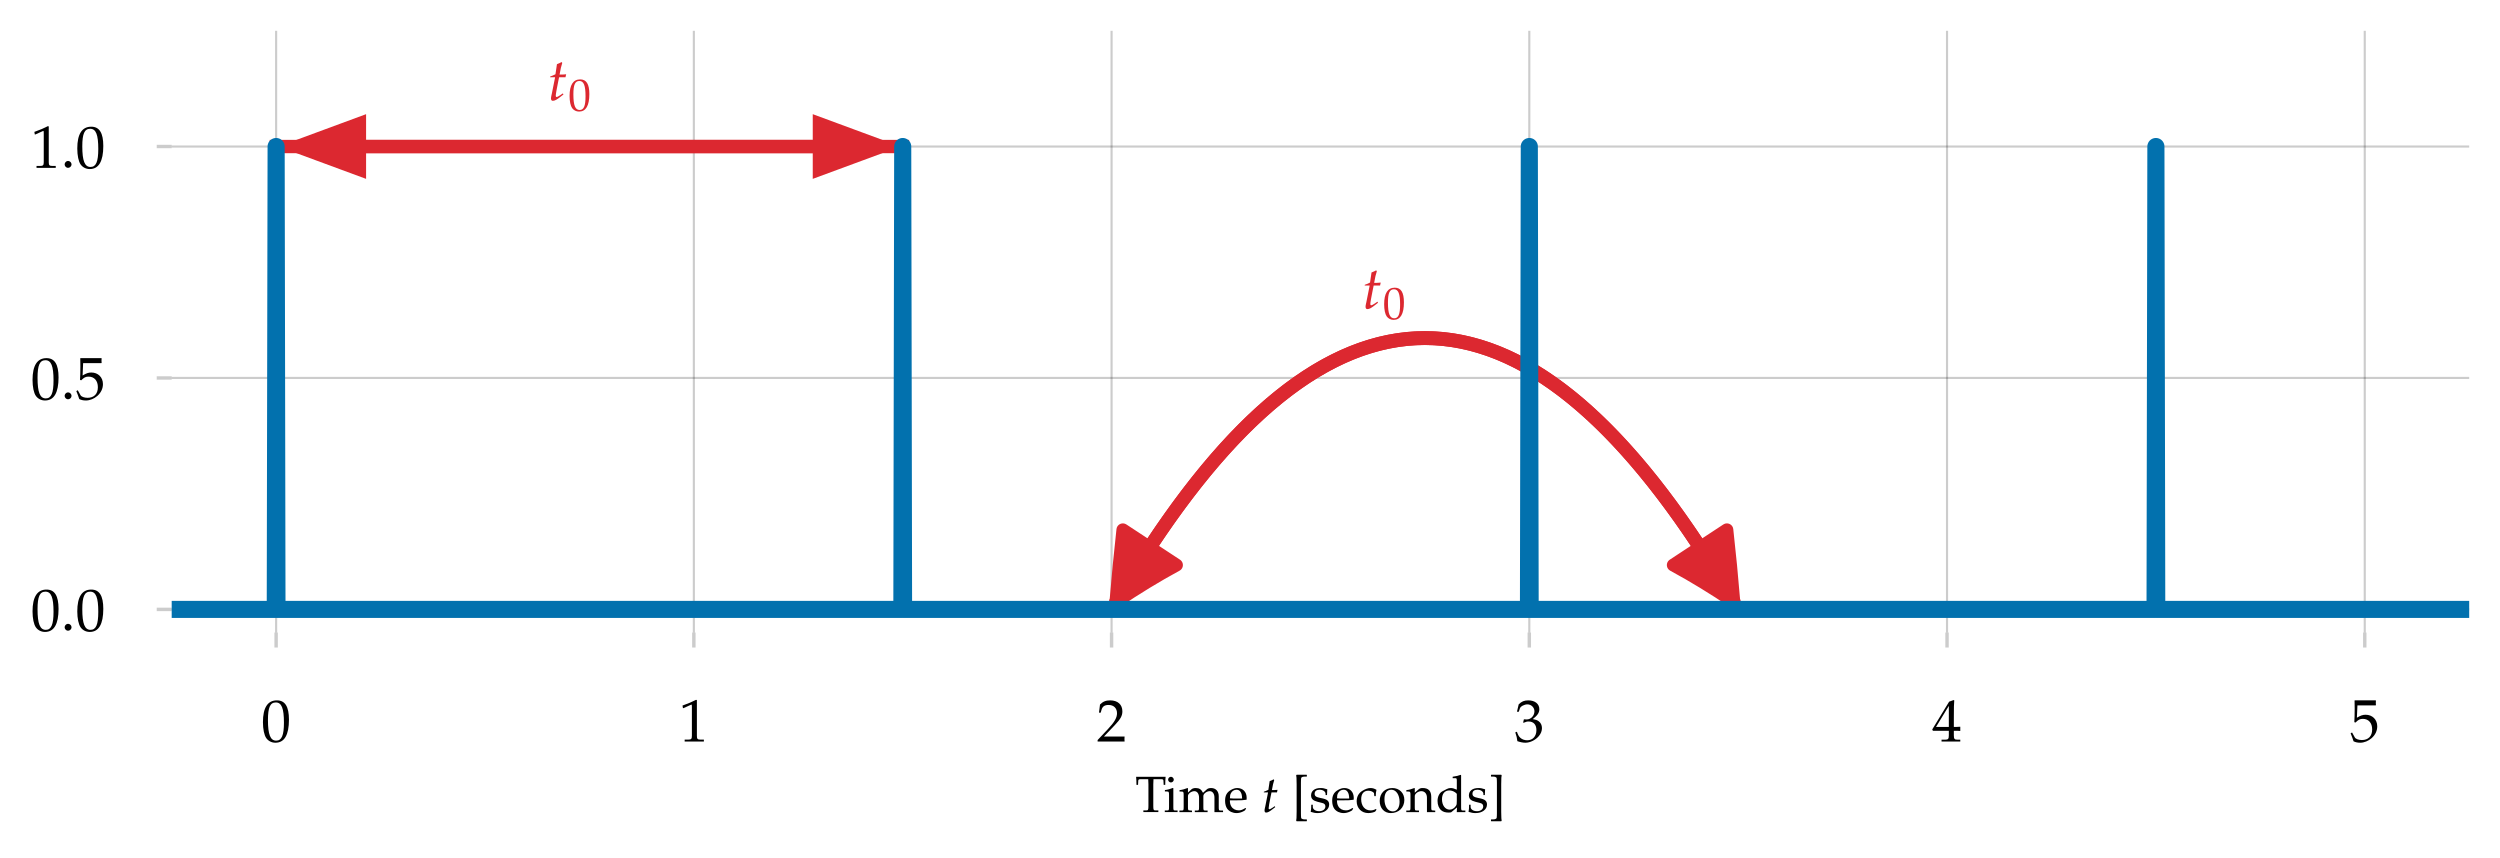
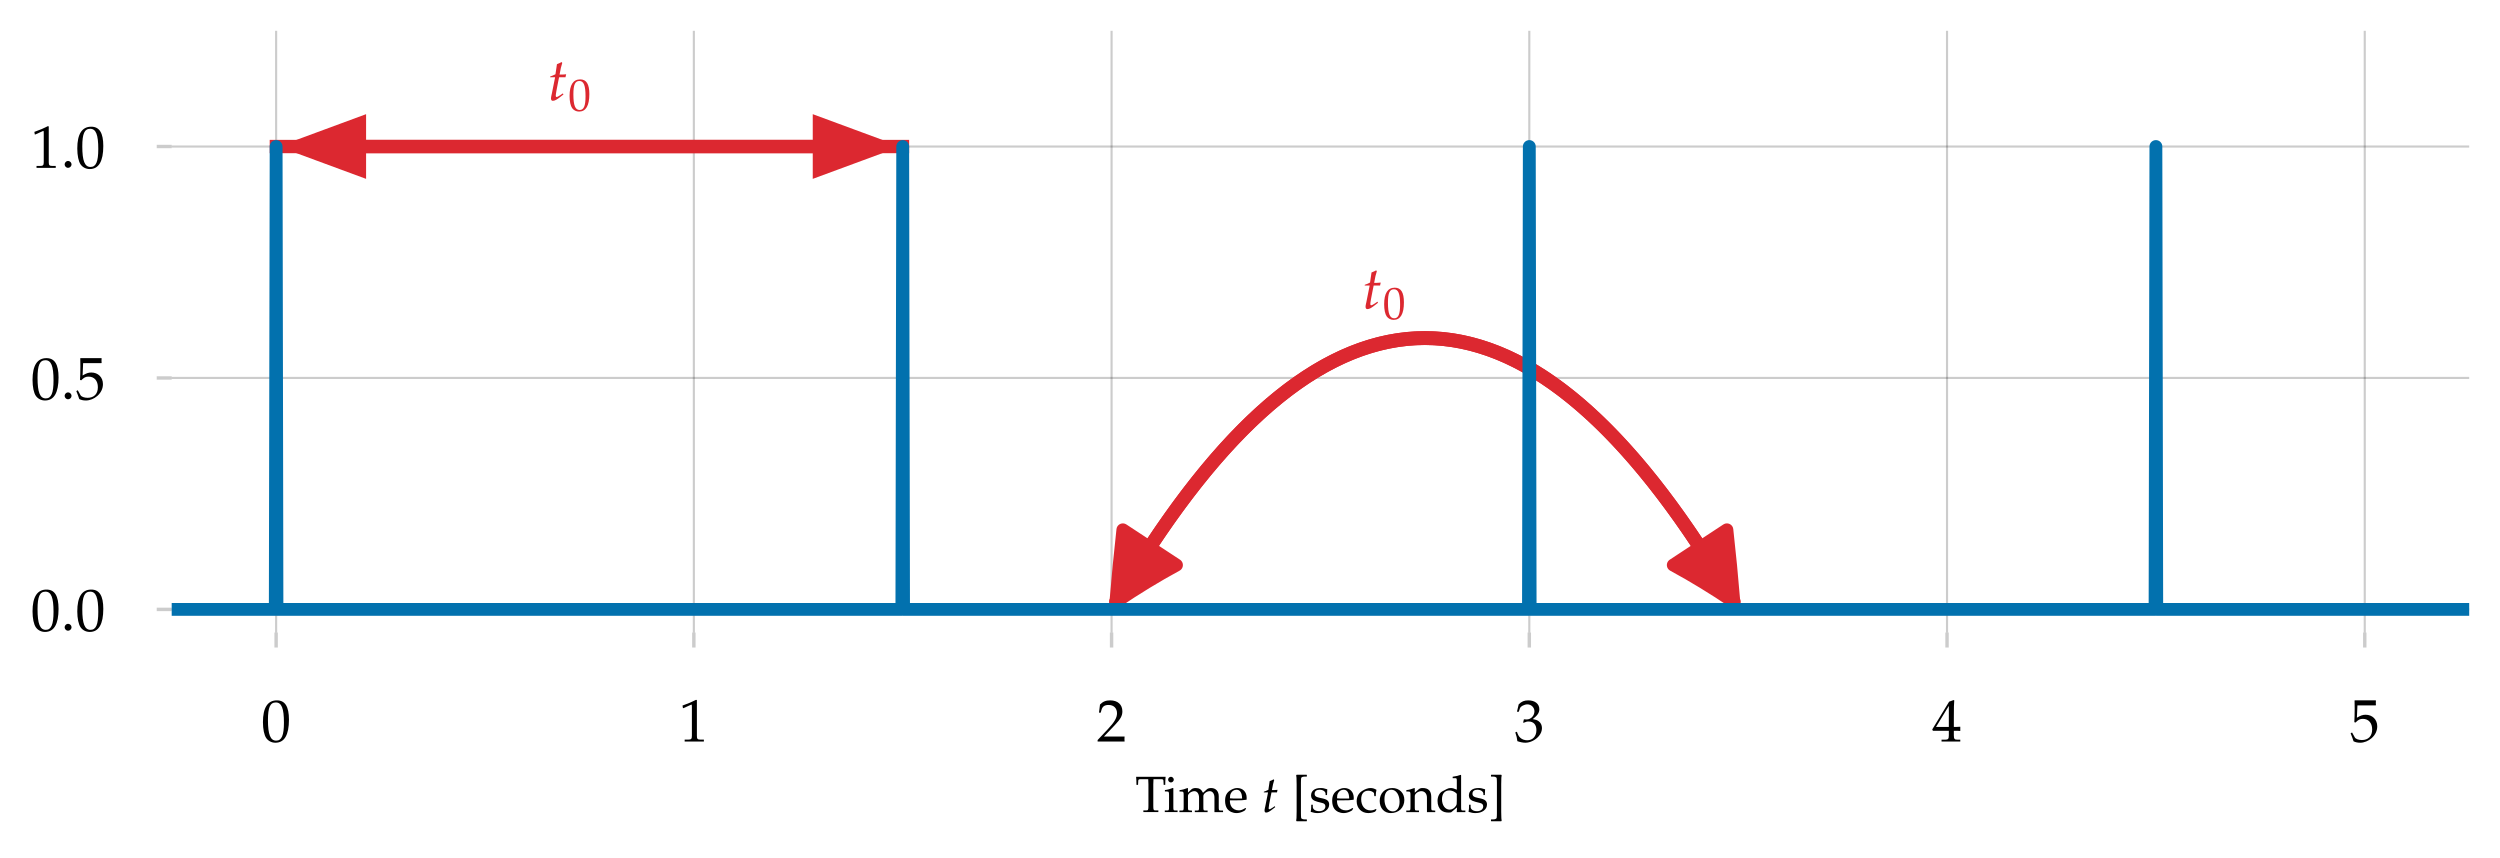
<svg xmlns="http://www.w3.org/2000/svg" xmlns:xlink="http://www.w3.org/1999/xlink" height="200.4pt" version="1.1" viewBox="0 0 584.4 200.4" width="584.4pt">
  <defs>
    <style type="text/css">*{stroke-linecap:butt;stroke-linejoin:round;}</style>
  </defs>
  <g id="figure_1">
    <g id="patch_1">
      <path d="M 0 200.4  L 584.4 200.4  L 584.4 0  L 0 0  z " style="fill:none;" />
    </g>
    <g id="axes_1">
      <g id="patch_2">
        <path d="M 40.135 147.862  L 577.2 147.862  L 577.2 7.2  L 40.135 7.2  z " style="fill:none;" />
      </g>
      <g id="matplotlib.axis_1">
        <g id="xtick_1">
          <g id="line2d_1">
-             <path clip-path="url(#pfa435a6557)" d="M 64.547 147.862  L 64.547 7.2  " style="fill:none;stroke:#000000;stroke-linecap:square;stroke-opacity:0.2;stroke-width:0.5;" />
+             <path clip-path="url(#pb1482018a8)" d="M 64.547 147.862  L 64.547 7.2  " style="fill:none;stroke:#000000;stroke-linecap:square;stroke-opacity:0.2;stroke-width:0.5;" />
          </g>
          <g id="line2d_2">
            <defs>
-               <path d="M 0 0  L 0 3.5  " id="m155614577f" style="stroke:#000000;stroke-opacity:0.2;stroke-width:0.8;" />
+               <path d="M 0 0  L 0 3.5  " id="mc158e19a23" style="stroke:#000000;stroke-opacity:0.2;stroke-width:0.8;" />
            </defs>
            <g>
-               <use style="fill-opacity:0.2;stroke:#000000;stroke-opacity:0.2;stroke-width:0.8;" x="64.547" xlink:href="#m155614577f" y="147.862" />
+               <use style="fill-opacity:0.2;stroke:#000000;stroke-opacity:0.2;stroke-width:0.8;" x="64.547" xlink:href="#mc158e19a23" y="147.862" />
            </g>
          </g>
          <g id="text_1">
            <g transform="translate(61.05974 173.3412)scale(0.14 -0.14)">
              <defs>
                <path d="M 26.297 69  C 10.797 69 2.906 56.688 2.906 32.453  C 2.906 20.719 5 10.625 8.5 5.719  C 12 0.797 17.594 -2 23.797 -2  C 38.906 -2 46.5 11.016 46.5 36.656  C 46.5 58.578 40 69 26.297 69  z M 24.5 65.5  C 34.203 65.5 38.094 55.688 38.094 31.641  C 38.094 10.328 34.297 1.5 25.094 1.5  C 15.406 1.5 11.297 11.625 11.297 36.062  C 11.297 57.188 15 65.5 24.5 65.5  z " id="URW_Palladio_L_Roman-48" />
              </defs>
              <use transform="scale(0.996264)" xlink:href="#URW_Palladio_L_Roman-48" />
            </g>
          </g>
        </g>
        <g id="xtick_2">
          <g id="line2d_3">
-             <path clip-path="url(#pfa435a6557)" d="M 162.195 147.862  L 162.195 7.2  " style="fill:none;stroke:#000000;stroke-linecap:square;stroke-opacity:0.2;stroke-width:0.5;" />
+             <path clip-path="url(#pb1482018a8)" d="M 162.195 147.862  L 162.195 7.2  " style="fill:none;stroke:#000000;stroke-linecap:square;stroke-opacity:0.2;stroke-width:0.5;" />
          </g>
          <g id="line2d_4">
            <g>
-               <use style="fill-opacity:0.2;stroke:#000000;stroke-opacity:0.2;stroke-width:0.8;" x="162.195" xlink:href="#m155614577f" y="147.862" />
+               <use style="fill-opacity:0.2;stroke:#000000;stroke-opacity:0.2;stroke-width:0.8;" x="162.195" xlink:href="#mc158e19a23" y="147.862" />
            </g>
          </g>
          <g id="text_2">
            <g transform="translate(158.7079 173.3412)scale(0.14 -0.14)">
              <defs>
                <path d="M 6.703 56  L 7.703 56  L 20.594 61.812  C 20.703 61.906 20.797 61.906 20.906 61.906  C 21.5 61.906 21.703 61.016 21.703 58.609  L 21.703 9.578  C 21.703 4.312 20.594 3.203 15.203 3.203  L 9.594 3.203  L 9.594 0  C 25 0 25 0 26.094 0  C 27.406 0 29.594 0 33 0  C 34.203 0 37.703 0 41.797 0  L 41.797 3.203  L 36.594 3.203  C 31.094 3.203 30.094 4.312 30.094 9.562  L 30.094 69.422  L 28.703 69.922  C 22.203 66.516 15.094 63.516 6 60.312  z " id="URW_Palladio_L_Roman-49" />
              </defs>
              <use transform="scale(0.996264)" xlink:href="#URW_Palladio_L_Roman-49" />
            </g>
          </g>
        </g>
        <g id="xtick_3">
          <g id="line2d_5">
-             <path clip-path="url(#pfa435a6557)" d="M 259.843 147.862  L 259.843 7.2  " style="fill:none;stroke:#000000;stroke-linecap:square;stroke-opacity:0.2;stroke-width:0.5;" />
+             <path clip-path="url(#pb1482018a8)" d="M 259.843 147.862  L 259.843 7.2  " style="fill:none;stroke:#000000;stroke-linecap:square;stroke-opacity:0.2;stroke-width:0.5;" />
          </g>
          <g id="line2d_6">
            <g>
-               <use style="fill-opacity:0.2;stroke:#000000;stroke-opacity:0.2;stroke-width:0.8;" x="259.843" xlink:href="#m155614577f" y="147.862" />
+               <use style="fill-opacity:0.2;stroke:#000000;stroke-opacity:0.2;stroke-width:0.8;" x="259.843" xlink:href="#mc158e19a23" y="147.862" />
            </g>
          </g>
          <g id="text_3">
            <g transform="translate(256.3561 173.3412)scale(0.14 -0.14)">
              <defs>
                <path d="M 1.594 2.5  L 1.594 0  C 20.297 0 20.297 0 23.906 0  C 27.5 0 27.5 0 46.797 0  C 46.594 1.953 46.594 2.906 46.594 4.203  C 46.594 5.438 46.594 6.359 46.797 8.422  C 35.297 8.422 30.703 8.422 12.203 8.422  L 30.406 27.516  C 40.094 37.719 43.094 43.172 43.094 50.594  C 43.094 61.969 35.297 69 22.594 69  C 15.406 69 10.5 67 5.594 62.016  L 3.906 48.422  L 6.797 48.422  L 8.094 53.016  C 9.703 58.797 13.297 61.297 20 61.297  C 28.594 61.297 34.094 55.891 34.094 47.422  C 34.094 39.922 29.906 32.547 18.594 20.562  z " id="URW_Palladio_L_Roman-50" />
              </defs>
              <use transform="scale(0.996264)" xlink:href="#URW_Palladio_L_Roman-50" />
            </g>
          </g>
        </g>
        <g id="xtick_4">
          <g id="line2d_7">
-             <path clip-path="url(#pfa435a6557)" d="M 357.491 147.862  L 357.491 7.2  " style="fill:none;stroke:#000000;stroke-linecap:square;stroke-opacity:0.2;stroke-width:0.5;" />
+             <path clip-path="url(#pb1482018a8)" d="M 357.491 147.862  L 357.491 7.2  " style="fill:none;stroke:#000000;stroke-linecap:square;stroke-opacity:0.2;stroke-width:0.5;" />
          </g>
          <g id="line2d_8">
            <g>
-               <use style="fill-opacity:0.2;stroke:#000000;stroke-opacity:0.2;stroke-width:0.8;" x="357.491" xlink:href="#m155614577f" y="147.862" />
+               <use style="fill-opacity:0.2;stroke:#000000;stroke-opacity:0.2;stroke-width:0.8;" x="357.491" xlink:href="#mc158e19a23" y="147.862" />
            </g>
          </g>
          <g id="text_4">
            <g transform="translate(354.0042 173.3412)scale(0.14 -0.14)">
              <defs>
                <path d="M 4.297 49.953  L 7.406 49.953  L 9.203 55.531  C 10.297 58.906 16.594 62.297 21.797 62.297  C 28.297 62.297 33.594 57.016 33.594 50.75  C 33.594 43.281 27.703 37 20.594 37  C 19.797 37 18.703 37 17.406 37.203  L 15.906 37.203  L 14.703 31.984  L 15.406 31.375  C 19.203 33.094 21.094 33.594 23.797 33.594  C 32.094 33.594 36.906 28.266 36.906 19.094  C 36.906 8.844 30.797 2.109 21.5 2.109  C 16.906 2.109 12.797 3.609 9.797 6.422  C 7.406 8.641 6.094 10.953 4.203 16.391  L 1.5 15.391  C 3.594 9.266 4.406 5.641 5 0.609  C 10.297 -1.203 14.703 -2 18.406 -2  C 26.406 -2 35.594 2.516 41.094 9.266  C 44.5 13.391 46.203 17.812 46.203 22.531  C 46.203 27.359 44.203 31.594 40.594 34.094  C 38.094 35.906 35.797 36.719 30.797 37.609  C 38.797 43.797 41.797 48.375 41.797 54.25  C 41.797 63.125 34.406 69 23.297 69  C 16.5 69 12 67.109 7.203 62.328  z " id="URW_Palladio_L_Roman-51" />
              </defs>
              <use transform="scale(0.996264)" xlink:href="#URW_Palladio_L_Roman-51" />
            </g>
          </g>
        </g>
        <g id="xtick_5">
          <g id="line2d_9">
-             <path clip-path="url(#pfa435a6557)" d="M 455.139 147.862  L 455.139 7.2  " style="fill:none;stroke:#000000;stroke-linecap:square;stroke-opacity:0.2;stroke-width:0.5;" />
+             <path clip-path="url(#pb1482018a8)" d="M 455.139 147.862  L 455.139 7.2  " style="fill:none;stroke:#000000;stroke-linecap:square;stroke-opacity:0.2;stroke-width:0.5;" />
          </g>
          <g id="line2d_10">
            <g>
-               <use style="fill-opacity:0.2;stroke:#000000;stroke-opacity:0.2;stroke-width:0.8;" x="455.139" xlink:href="#m155614577f" y="147.862" />
+               <use style="fill-opacity:0.2;stroke:#000000;stroke-opacity:0.2;stroke-width:0.8;" x="455.139" xlink:href="#mc158e19a23" y="147.862" />
            </g>
          </g>
          <g id="text_5">
            <g transform="translate(451.6524 173.3412)scale(0.14 -0.14)">
              <defs>
                <path d="M 28 18  L 28 10.516  C 28 4.516 26.906 3.109 22 3.109  L 15.797 3.109  L 15.797 0  C 29.094 0 29.094 0 31.5 0  C 33.906 0 33.906 0 47.203 0  L 47.203 3.109  L 42.406 3.109  C 37.5 3.109 36.406 4.406 36.406 10.453  L 36.406 18  C 42.297 18 44.406 18 47.203 17.703  L 47.203 24.812  C 42.5 24.422 40.594 24.422 39.094 24.422  L 38.797 24.422  L 36.406 24.422  L 36.406 38.391  C 36.406 56.25 36.594 64.875 37.094 69  L 35.906 69.5  L 28.5 66.797  L 0.203 20.297  L 1.297 18  z M 28 24.422  L 6.5 24.422  L 28 59.781  z " id="URW_Palladio_L_Roman-52" />
              </defs>
              <use transform="scale(0.996264)" xlink:href="#URW_Palladio_L_Roman-52" />
            </g>
          </g>
        </g>
        <g id="xtick_6">
          <g id="line2d_11">
-             <path clip-path="url(#pfa435a6557)" d="M 552.787 147.862  L 552.787 7.2  " style="fill:none;stroke:#000000;stroke-linecap:square;stroke-opacity:0.2;stroke-width:0.5;" />
+             <path clip-path="url(#pb1482018a8)" d="M 552.787 147.862  L 552.787 7.2  " style="fill:none;stroke:#000000;stroke-linecap:square;stroke-opacity:0.2;stroke-width:0.5;" />
          </g>
          <g id="line2d_12">
            <g>
-               <use style="fill-opacity:0.2;stroke:#000000;stroke-opacity:0.2;stroke-width:0.8;" x="552.787" xlink:href="#m155614577f" y="147.862" />
+               <use style="fill-opacity:0.2;stroke:#000000;stroke-opacity:0.2;stroke-width:0.8;" x="552.787" xlink:href="#mc158e19a23" y="147.862" />
            </g>
          </g>
          <g id="text_6">
            <g transform="translate(549.3006 173.3412)scale(0.14 -0.14)">
              <defs>
                <path d="M 12.703 60.578  C 25.594 60.578 31.203 60.578 43.203 60.578  L 43.703 61.047  C 43.5 62.75 43.5 63.5 43.5 64.75  C 43.5 66.078 43.5 66.828 43.703 68.531  L 43.203 69  C 35.703 69 31.203 69 25.797 69  C 20.297 69 15.906 69 8.406 69  L 7.906 68.797  C 8 62.672 8.094 58.266 8.094 55.047  C 8.094 46.516 7.797 36.875 7.5 32.453  L 9.5 31.844  C 14.203 36.578 16.906 38 21.797 38  C 31.406 38 37.406 31.141 37.406 20.25  C 37.406 9.062 31 2.5 20.094 2.5  C 14.703 2.5 9.703 4.328 8.297 6.938  L 3.703 15.203  L 1.297 13.797  C 3.594 8.062 4.797 4.844 6.203 0.422  C 9 -1.109 13 -2 17.297 -2  C 24 -2 31.094 0.922 36.594 5.75  C 42.703 11.188 45.906 18.031 45.906 25.469  C 45.906 36.859 37.797 44.906 26.406 44.906  C 21.594 44.906 18 43.609 11.797 39.906  z " id="URW_Palladio_L_Roman-53" />
              </defs>
              <use transform="scale(0.996264)" xlink:href="#URW_Palladio_L_Roman-53" />
            </g>
          </g>
        </g>
        <g id="text_7">
          <g transform="translate(265.3599 189.8282)scale(0.12 -0.12)">
            <defs>
              <path d="M 25.5 64.281  C 25.797 60.875 25.906 58.578 25.906 54.266  L 25.906 11.922  C 25.906 4 25.406 3.203 20.797 3.203  L 16 3.203  L 16 0  C 21.906 0 25.406 0 30.594 0  C 35.797 0 39.406 0 45.297 0  L 45.297 3.203  L 40.5 3.203  C 35.906 3.203 35.406 4 35.406 11.922  L 35.406 54.266  C 35.406 58.781 35.5 60.984 35.797 64.281  L 51.297 64.281  C 54.094 64.281 55.203 63.391 55.297 61  L 55.703 53.125  L 58.797 53.125  C 58.797 59.531 59 63.375 59.5 69  C 52.297 69 49 69 46.203 69  C 42.297 69 39.406 69 37.906 69  L 22.094 69  C 21.094 69 15.703 69 8.594 69  L 1.797 69  C 2.297 63.375 2.5 59.531 2.5 53.125  L 5.594 53.125  L 6 61  C 6.094 63.391 7.203 64.281 10 64.281  z " id="URW_Palladio_L_Roman-84" />
              <path d="M 18.797 46.766  L 17.906 47.172  C 12.797 45.062 7.594 43.641 2.297 43.047  L 2.297 40.25  L 6 40.25  C 10 40.25 10.406 39.547 10.406 32.891  L 10.406 10.172  C 10.406 3.812 10.094 3.109 6.703 3.109  L 2.094 3.109  L 2.094 0  C 12.094 0 12.094 0 14.594 0  C 17.094 0 17.094 0 27.094 0  L 27.094 3.109  L 22.5 3.109  C 19.094 3.109 18.797 3.812 18.797 10.172  z M 14.203 69  C 11.203 69 8.594 66.391 8.594 63.375  C 8.594 60.469 11.203 57.875 14.094 57.875  C 17 57.875 19.703 60.469 19.703 63.375  C 19.703 66.188 17 69 14.203 69  z " id="URW_Palladio_L_Roman-105" />
              <path d="M 1.797 40.078  L 5.5 40.078  C 9.5 40.078 9.906 39.375 9.906 32.719  L 9.906 10.047  C 9.906 3.703 9.594 3 6.203 3  L 1.594 3  L 1.594 -0.109  C 11.203 -0.109 11.5 -0.109 14.297 -0.109  C 17.094 -0.109 19.703 -0.109 26.203 -0.109  L 26.203 2.797  L 22 3.203  C 18.594 3.203 18.297 3.906 18.297 10.219  L 18.297 31.469  C 18.297 35.969 24.906 40.875 30.906 40.875  C 36.297 40.875 40 35.734 40 28.094  L 40 10.047  C 40 3.703 39.703 3 36.297 3  L 31.703 3  L 31.703 -0.109  C 41.703 -0.109 41.703 -0.109 44.203 -0.109  C 46.703 -0.109 46.703 -0.109 56.703 -0.109  L 56.703 3  L 52.094 3  C 48.703 3 48.406 3.703 48.406 10.047  L 48.406 31.422  C 48.406 35.938 55 40.875 61 40.875  C 66.406 40.875 70.094 35.797 70.094 28.219  L 70.094 -0.109  C 76.203 -0.109 76.297 -0.109 78 -0.109  C 79.297 -0.109 79.297 -0.109 86.906 -0.109  L 86.906 3  L 82.203 3  C 78.797 3 78.5 3.703 78.5 10.047  L 78.5 30.781  C 78.5 40.75 72.703 47 63.5 47  C 60 47 57.094 46.094 55.297 44.484  L 47.703 37.688  C 44.5 44.281 40.406 47 33.5 47  C 29.797 47 27 46.094 25.203 44.484  L 18.297 38.078  L 18.297 46.594  L 17.406 47  C 12.297 44.891 7.094 43.484 1.797 42.891  z " id="URW_Palladio_L_Roman-109" />
              <path d="M 43.703 6.984  L 42.406 7.984  C 36 4.203 33.703 3.312 29.406 3.312  C 22.906 3.312 17.5 6.219 14.703 11.109  C 12.797 14.391 12.094 17.203 11.906 23  L 26.5 23  C 33.406 23 37.703 23 44.594 24.125  C 44.703 25.531 44.797 26.453 44.797 27.672  C 44.797 39.375 37.406 47 26.203 47  C 22.5 47 18.203 45.688 14.094 43.281  C 5.906 38.578 2.594 32.359 2.594 21.938  C 2.594 15.625 4.094 10.219 6.797 6.406  C 10.797 1.109 17.5 -2 25 -2  C 28.703 -2 32.406 -1.203 36.5 0.578  C 39.203 1.688 41.297 2.984 41.703 3.594  z M 35.906 26.406  C 30.703 26.406 28.297 26.406 24.703 26.406  C 20.094 26.406 17.5 26.406 12.094 26.906  C 12.094 31.672 12.5 33.891 13.797 36.516  C 15.906 40.969 20.203 43.688 25 43.688  C 28.297 43.688 30.906 42.359 32.703 39.594  C 34.906 36.234 35.594 33.266 35.906 26.406  z " id="URW_Palladio_L_Roman-101" />
              <path d="M 12.5 38.516  L 6.906 10.484  C 6.797 9.781 6.703 9.609 6.406 8.406  C 5.797 5.641 5.594 4.141 5.594 2.969  C 5.594 0.484 6.703 -1 8.594 -1  C 12.094 -1 15.594 0.969 23.406 7.234  L 24.906 8.406  L 26.5 9.703  L 25.5 11.484  L 21 8.406  C 18.094 6.438 16.094 5.438 15 5.438  C 14.094 5.438 13.594 6.234 13.594 7.406  C 13.594 9.984 15 18.016 17.906 32.375  L 19.203 38.516  L 29.906 38.516  L 31 43.5  C 27.203 43 23.797 43 20 43  C 21.594 52.312 22.703 57.172 24.5 62.516  L 23.406 64.016  C 21.406 62.828 18.703 61.625 15.594 60.438  L 13.094 43.5  C 8.703 41.406 6.094 40.312 4.297 39.812  L 4.094 38.516  z " id="URW_Palladio_L_Italic-116" />
              <path d="M 8.797 -18  C 15.906 -18 16.094 -18 18.5 -18  C 20.906 -18 21.406 -18 28.203 -18  L 28.797 -17.5  L 28.797 -14.891  L 28.406 -14.391  L 24.594 -14.391  C 21.906 -14.391 19.703 -13.781 18.5 -12.781  C 17.594 -11.875 17.297 -10.484 17.297 -7.172  C 17.297 -7.078 17.297 -4.969 17.203 -1.953  L 17.203 1.75  L 17.203 53.266  L 17.203 56.969  C 17.297 59.781 17.297 61.984 17.297 62.078  C 17.297 65.391 17.594 66.891 18.5 67.797  C 19.703 68.797 21.906 69.391 24.594 69.391  L 28.406 69.391  L 28.797 69.891  L 28.797 72.5  L 28.203 73  C 21.203 73 20.906 73 18.5 73  C 16.203 73 15.703 73 8.797 73  L 7.906 71.797  C 8.5 69.297 8.703 65.984 8.703 58.281  C 8.703 56.766 8.703 55.562 8.797 54.562  L 8.797 53.266  L 8.797 1.75  L 8.797 0.438  C 8.703 -1.156 8.703 -1.266 8.703 -2.969  L 8.703 -4.062  C 8.703 -10.875 8.5 -13.688 7.906 -16.797  z " id="URW_Palladio_L_Roman-91" />
              <path d="M 4.094 14.328  C 4.094 7.422 3.797 4.406 3 0.406  C 8.203 -1.297 12.094 -2 16.703 -2  C 29.797 -2 39.094 5.016 39.094 14.828  C 39.094 17.938 38.203 20.234 36.297 22.25  C 33.703 24.75 30.406 25.953 21.594 27.656  C 13.406 29.266 10.703 31.266 10.703 35.875  C 10.703 40.875 14.203 43.688 20.297 43.688  C 27 43.688 32.094 40.188 32.094 35.469  L 32.094 33.172  L 34.906 33.172  C 35 38.984 35.094 41.375 35.406 44.484  C 30.094 46.297 26.5 47 22.406 47  C 10.797 47 3.703 41.484 3.703 32.469  C 3.703 27.656 5.906 24.25 10.5 22.141  C 13.203 20.938 18.5 19.344 25.297 17.828  C 29.797 16.828 31.703 14.734 31.703 10.922  C 31.703 5.516 26.703 1.703 19.594 1.703  C 12.297 1.703 7.094 5.203 7.094 10.219  L 7.094 14.328  z " id="URW_Palladio_L_Roman-115" />
              <path d="M 39.906 31.156  C 39.906 35.766 40.406 39.875 41.297 43.484  C 37.297 45.891 33.797 47 29.703 47  C 24.906 47 19.297 45.094 13.297 41.281  C 6.297 36.875 2.594 29.859 2.594 21.047  C 2.594 7.516 12.094 -2 25.5 -2  C 30.703 -2 38.203 -0.094 39.203 1.406  L 41.297 4.609  L 40.297 6.109  C 36.594 4.109 33.406 3.203 29.797 3.203  C 18.703 3.203 11.406 11.828 11.406 25.047  C 11.406 35.766 16.406 41.781 25.406 41.781  C 29.797 41.781 34.594 39.781 36.406 37.281  L 37.094 31.156  z " id="URW_Palladio_L_Roman-99" />
              <path d="M 27.906 47  C 13.297 47 3.203 36.672 3.203 21.75  C 3.203 7.609 12.094 -2 25 -2  C 40.406 -2 51.406 8.719 51.406 23.75  C 51.406 37.281 41.594 47 27.906 47  z M 26.094 43.688  C 35.297 43.688 42.094 33.672 42.094 20.047  C 42.094 8.516 37 1.297 28.906 1.297  C 19.094 1.297 12.5 10.922 12.5 25.156  C 12.5 37.172 17.297 43.688 26.094 43.688  z " id="URW_Palladio_L_Roman-111" />
              <path d="M 41 -0.109  C 47.094 -0.109 47.203 -0.109 48.906 -0.109  C 50.297 -0.109 50.297 -0.109 57.203 -0.109  L 57.203 2.797  L 53.094 3.203  C 49.703 3.203 49.406 3.812 49.406 10.219  L 49.406 29.562  C 49.406 41.281 43.906 47 32.703 47  C 29 47 26.906 46.297 24.797 44.484  L 17.203 37.875  L 17.203 46.594  L 16.297 47  C 11.203 44.891 6 43.484 0.703 42.891  L 0.703 40.078  L 4.406 40.078  C 8.406 40.078 8.797 39.375 8.797 32.719  L 8.797 10.047  C 8.797 3.703 8.5 3 5.094 3  L 0.594 3  L 0.594 -0.109  C 7.406 -0.109 10.094 -0.109 13 -0.109  C 15.906 -0.109 18.594 -0.109 25.406 -0.109  L 25.406 3  L 20.906 3  C 17.5 3 17.203 3.703 17.203 10.047  L 17.203 31.422  C 17.203 35.938 23.797 40.875 29.906 40.875  C 36.594 40.875 41 35.891 41 28.219  z " id="URW_Palladio_L_Roman-110" />
              <path d="M 41.203 43.781  C 35.594 46.188 32.797 47 29.297 47  C 26.594 47 24.203 46.391 21.703 45.109  L 12.906 40.516  C 7.203 37.516 3.5 30.234 3.5 21.75  C 3.5 13.766 6.203 7.188 11.094 3.188  C 14.5 0.297 19.203 -1 25.703 -1  C 27.703 -1 30 -0.594 30.5 -0.203  L 41.594 9.109  L 41.094 -0.109  C 46 -0.109 47.594 -0.109 48.797 -0.109  C 49.594 -0.109 51 -0.109 53.094 -0.109  C 53.797 -0.109 55.797 -0.109 57.906 -0.109  L 57.906 3  L 53.297 3  C 49.906 3 49.594 3.703 49.594 10.047  L 49.594 71.984  L 48.703 72.797  C 44.297 71.094 41 70.281 33.094 69.078  L 33.094 66.281  L 38.703 66.281  C 40.5 66.281 41.203 65.172 41.203 62.156  z M 41.203 22.25  C 41.203 15.766 41 14.781 39.703 12.484  C 36.906 7.797 32 4.719 27.297 4.719  C 18.5 4.719 12.203 13.188 12.203 25.047  C 12.203 35.906 17.594 42.281 26.594 42.281  C 30.406 42.281 34.406 40.984 37.906 38.594  C 40 37.203 41.203 35.906 41.203 35.094  z " id="URW_Palladio_L_Roman-100" />
              <path d="M 24.5 73  C 17.406 73 17.094 73 14.797 73  C 12.406 73 11.906 73 5.094 73  L 4.5 72.5  L 4.5 69.891  L 4.906 69.391  L 8.703 69.391  C 11.406 69.391 13.5 68.797 14.703 67.797  C 15.703 66.891 16 65.484 16 62.078  C 16 61.781 16 59.781 16.094 56.969  L 16.094 53.266  L 16.094 1.75  L 16.094 -1.953  C 16 -4.859 16 -6.672 16 -6.969  C 16 -10.375 15.703 -11.875 14.703 -12.781  C 13.5 -13.781 11.406 -14.391 8.703 -14.391  L 4.906 -14.391  L 4.5 -14.891  L 4.5 -17.5  L 5.094 -18  C 12.094 -18 12.297 -18 14.797 -18  C 17.094 -18 17.594 -18 24.5 -18  L 25.406 -16.797  C 24.797 -14.391 24.703 -11.281 24.594 -3.562  C 24.594 -2.156 24.594 -0.859 24.5 0.438  L 24.5 1.75  L 24.5 53.266  L 24.5 54.562  C 24.594 55.672 24.594 56.969 24.594 58.375  C 24.594 66.094 24.797 69.391 25.406 71.797  z " id="URW_Palladio_L_Roman-93" />
            </defs>
            <use transform="scale(0.996264)" xlink:href="#URW_Palladio_L_Roman-84" />
            <use transform="translate(55.59111 0)scale(0.996264)" xlink:href="#URW_Palladio_L_Roman-105" />
            <use transform="translate(84.58147 0)scale(0.996264)" xlink:href="#URW_Palladio_L_Roman-109" />
            <use transform="translate(172.5511 0)scale(0.996264)" xlink:href="#URW_Palladio_L_Roman-101" />
            <use transform="translate(246.4233 0)scale(0.996264)" xlink:href="#URW_Palladio_L_Italic-116" />
            <use transform="translate(305.7499 0)scale(0.996264)" xlink:href="#URW_Palladio_L_Roman-91" />
            <use transform="translate(338.9252 0)scale(0.996264)" xlink:href="#URW_Palladio_L_Roman-115" />
            <use transform="translate(381.1666 0)scale(0.996264)" xlink:href="#URW_Palladio_L_Roman-101" />
            <use transform="translate(428.8869 0)scale(0.996264)" xlink:href="#URW_Palladio_L_Roman-99" />
            <use transform="translate(473.1205 0)scale(0.996264)" xlink:href="#URW_Palladio_L_Roman-111" />
            <use transform="translate(527.5161 0)scale(0.996264)" xlink:href="#URW_Palladio_L_Roman-110" />
            <use transform="translate(585.4981 0)scale(0.996264)" xlink:href="#URW_Palladio_L_Roman-100" />
            <use transform="translate(646.3698 0)scale(0.996264)" xlink:href="#URW_Palladio_L_Roman-115" />
            <use transform="translate(688.6112 0)scale(0.996264)" xlink:href="#URW_Palladio_L_Roman-93" />
          </g>
        </g>
      </g>
      <g id="matplotlib.axis_2">
        <g id="ytick_1">
          <g id="line2d_13">
-             <path clip-path="url(#pfa435a6557)" d="M 40.135 142.452  L 577.2 142.452  " style="fill:none;stroke:#000000;stroke-linecap:square;stroke-opacity:0.2;stroke-width:0.5;" />
+             <path clip-path="url(#pb1482018a8)" d="M 40.135 142.452  L 577.2 142.452  " style="fill:none;stroke:#000000;stroke-linecap:square;stroke-opacity:0.2;stroke-width:0.5;" />
          </g>
          <g id="line2d_14">
            <defs>
-               <path d="M 0 0  L -3.5 0  " id="me6b7b3510a" style="stroke:#000000;stroke-opacity:0.2;stroke-width:0.8;" />
+               <path d="M 0 0  L -3.5 0  " id="m131fe1626d" style="stroke:#000000;stroke-opacity:0.2;stroke-width:0.8;" />
            </defs>
            <g>
-               <use style="fill-opacity:0.2;stroke:#000000;stroke-opacity:0.2;stroke-width:0.8;" x="40.135" xlink:href="#me6b7b3510a" y="142.452" />
+               <use style="fill-opacity:0.2;stroke:#000000;stroke-opacity:0.2;stroke-width:0.8;" x="40.135" xlink:href="#m131fe1626d" y="142.452" />
            </g>
          </g>
          <g id="text_8">
            <g transform="translate(7.2 147.4414)scale(0.14 -0.14)">
              <defs>
                <path d="M 12.406 11.625  C 9.406 11.625 6.703 8.812 6.703 5.812  C 6.703 2.797 9.406 0 12.297 0  C 15.5 0 18.297 2.703 18.297 5.812  C 18.297 8.812 15.5 11.625 12.406 11.625  z " id="URW_Palladio_L_Roman-46" />
              </defs>
              <use transform="scale(0.996264)" xlink:href="#URW_Palladio_L_Roman-48" />
              <use transform="translate(49.8132 0)scale(0.996264)" xlink:href="#URW_Palladio_L_Roman-46" />
              <use transform="translate(74.7198 0)scale(0.996264)" xlink:href="#URW_Palladio_L_Roman-48" />
            </g>
          </g>
        </g>
        <g id="ytick_2">
          <g id="line2d_15">
-             <path clip-path="url(#pfa435a6557)" d="M 40.135 88.351  L 577.2 88.351  " style="fill:none;stroke:#000000;stroke-linecap:square;stroke-opacity:0.2;stroke-width:0.5;" />
+             <path clip-path="url(#pb1482018a8)" d="M 40.135 88.351  L 577.2 88.351  " style="fill:none;stroke:#000000;stroke-linecap:square;stroke-opacity:0.2;stroke-width:0.5;" />
          </g>
          <g id="line2d_16">
            <g>
-               <use style="fill-opacity:0.2;stroke:#000000;stroke-opacity:0.2;stroke-width:0.8;" x="40.135" xlink:href="#me6b7b3510a" y="88.351" />
+               <use style="fill-opacity:0.2;stroke:#000000;stroke-opacity:0.2;stroke-width:0.8;" x="40.135" xlink:href="#m131fe1626d" y="88.351" />
            </g>
          </g>
          <g id="text_9">
            <g transform="translate(7.2 93.34072)scale(0.14 -0.14)">
              <use transform="scale(0.996264)" xlink:href="#URW_Palladio_L_Roman-48" />
              <use transform="translate(49.8132 0)scale(0.996264)" xlink:href="#URW_Palladio_L_Roman-46" />
              <use transform="translate(74.7198 0)scale(0.996264)" xlink:href="#URW_Palladio_L_Roman-53" />
            </g>
          </g>
        </g>
        <g id="ytick_3">
          <g id="line2d_17">
-             <path clip-path="url(#pfa435a6557)" d="M 40.135 34.25  L 577.2 34.25  " style="fill:none;stroke:#000000;stroke-linecap:square;stroke-opacity:0.2;stroke-width:0.5;" />
+             <path clip-path="url(#pb1482018a8)" d="M 40.135 34.25  L 577.2 34.25  " style="fill:none;stroke:#000000;stroke-linecap:square;stroke-opacity:0.2;stroke-width:0.5;" />
          </g>
          <g id="line2d_18">
            <g>
-               <use style="fill-opacity:0.2;stroke:#000000;stroke-opacity:0.2;stroke-width:0.8;" x="40.135" xlink:href="#me6b7b3510a" y="34.25" />
+               <use style="fill-opacity:0.2;stroke:#000000;stroke-opacity:0.2;stroke-width:0.8;" x="40.135" xlink:href="#m131fe1626d" y="34.25" />
            </g>
          </g>
          <g id="text_10">
            <g transform="translate(7.2 39.24008)scale(0.14 -0.14)">
              <use transform="scale(0.996264)" xlink:href="#URW_Palladio_L_Roman-49" />
              <use transform="translate(49.8132 0)scale(0.996264)" xlink:href="#URW_Palladio_L_Roman-46" />
              <use transform="translate(74.7198 0)scale(0.996264)" xlink:href="#URW_Palladio_L_Roman-48" />
            </g>
          </g>
        </g>
      </g>
      <g id="patch_3">
-         <path clip-path="url(#pfa435a6557)" d="M 206.136 34.25  L 191.489 39.66  L 191.489 34.304  L 64.547 34.304  L 64.547 34.196  L 191.489 34.196  L 191.489 28.84  z " style="fill:#dc2830;stroke:#dc2830;stroke-linejoin:miter;stroke-width:3;" />
+         <path clip-path="url(#pb1482018a8)" d="M 206.136 34.25  L 191.489 39.66  L 191.489 34.304  L 64.547 34.304  L 64.547 34.196  L 191.489 34.196  L 191.489 28.84  z " style="fill:#dc2830;stroke:#dc2830;stroke-linejoin:miter;stroke-width:3;" />
      </g>
      <g id="patch_4">
-         <path clip-path="url(#pfa435a6557)" d="M 69.429 34.25  L 84.076 28.84  L 84.076 34.196  L 211.019 34.196  L 211.019 34.304  L 84.076 34.304  L 84.076 39.66  z " style="fill:#dc2830;stroke:#dc2830;stroke-linejoin:miter;stroke-width:3;" />
+         <path clip-path="url(#pb1482018a8)" d="M 69.429 34.25  L 84.076 28.84  L 84.076 34.196  L 211.019 34.196  L 211.019 34.304  L 84.076 34.304  L 84.076 39.66  z " style="fill:#dc2830;stroke:#dc2830;stroke-linejoin:miter;stroke-width:3;" />
      </g>
      <g id="patch_5">
-         <path clip-path="url(#pfa435a6557)" d="M 260.76 140.675  Q 329.124 23.888 397.495 127.913  L 403.679 123.848  Q 404.603 132.087 405.31 140.722  Q 398.118 135.865 391.144 132.087  L 397.328 128.022  Q 329.134 24.267 260.933 140.776  L 260.76 140.675  z " style="fill:#dc2830;stroke:#dc2830;stroke-linecap:round;stroke-width:3;" />
+         <path clip-path="url(#pb1482018a8)" d="M 260.76 140.675  Q 329.124 23.888 397.495 127.913  L 403.679 123.848  Q 404.603 132.087 405.31 140.722  Q 398.118 135.865 391.144 132.087  L 397.328 128.022  Q 329.134 24.267 260.933 140.776  L 260.76 140.675  z " style="fill:#dc2830;stroke:#dc2830;stroke-linecap:round;stroke-width:3;" />
      </g>
      <g id="patch_6">
-         <path clip-path="url(#pfa435a6557)" d="M 405.225 140.776  Q 337.024 24.267 268.83 128.022  L 275.014 132.087  Q 268.04 135.865 260.849 140.722  Q 261.555 132.087 262.479 123.848  L 268.663 127.913  Q 337.034 23.888 405.398 140.675  L 405.225 140.776  z " style="fill:#dc2830;stroke:#dc2830;stroke-linecap:round;stroke-width:3;" />
+         <path clip-path="url(#pb1482018a8)" d="M 405.225 140.776  Q 337.024 24.267 268.83 128.022  L 275.014 132.087  Q 268.04 135.865 260.849 140.722  Q 261.555 132.087 262.479 123.848  L 268.663 127.913  Q 337.034 23.888 405.398 140.675  L 405.225 140.776  z " style="fill:#dc2830;stroke:#dc2830;stroke-linecap:round;stroke-width:3;" />
      </g>
      <g id="line2d_19">
-         <path clip-path="url(#pfa435a6557)" d="M 40.135 142.452  L 64.351 142.452  L 64.547 34.25  L 64.742 142.452  L 210.824 142.452  L 211.019 34.25  L 211.214 142.452  L 357.296 142.452  L 357.491 34.25  L 357.686 142.452  L 503.768 142.452  L 503.963 34.25  L 504.159 142.452  L 577.004 142.452  L 577.004 142.452  " style="fill:none;stroke:#0271ae;stroke-linecap:square;stroke-width:4;" />
+         <path clip-path="url(#pb1482018a8)" d="M 40.135 142.452  L 64.351 142.452  L 64.547 34.25  L 64.742 142.452  L 210.824 142.452  L 211.019 34.25  L 211.214 142.452  L 357.296 142.452  L 357.491 34.25  L 357.686 142.452  L 503.768 142.452  L 503.963 34.25  L 504.159 142.452  L 577.004 142.452  L 577.004 142.452  " style="fill:none;stroke:#0271ae;stroke-linecap:square;stroke-width:3;" />
      </g>
      <g id="text_11">
        <g style="fill:#dc2830;" transform="translate(128.018 23.43019)scale(0.14 -0.14)">
          <use transform="scale(0.996264)" xlink:href="#URW_Palladio_L_Italic-116" />
          <use transform="translate(34.41998 -17.44143)scale(0.757155)" xlink:href="#URW_Palladio_L_Roman-48" />
        </g>
      </g>
      <g id="text_12">
        <g style="fill:#dc2830;" transform="translate(318.4319 72.12077)scale(0.14 -0.14)">
          <use transform="scale(0.996264)" xlink:href="#URW_Palladio_L_Italic-116" />
          <use transform="translate(34.41998 -17.44143)scale(0.757155)" xlink:href="#URW_Palladio_L_Roman-48" />
        </g>
      </g>
    </g>
  </g>
  <defs>
-     <clipPath id="pfa435a6557">
+     <clipPath id="pb1482018a8">
      <rect height="140.662" width="537.065" x="40.135" y="7.2" />
    </clipPath>
  </defs>
</svg>
